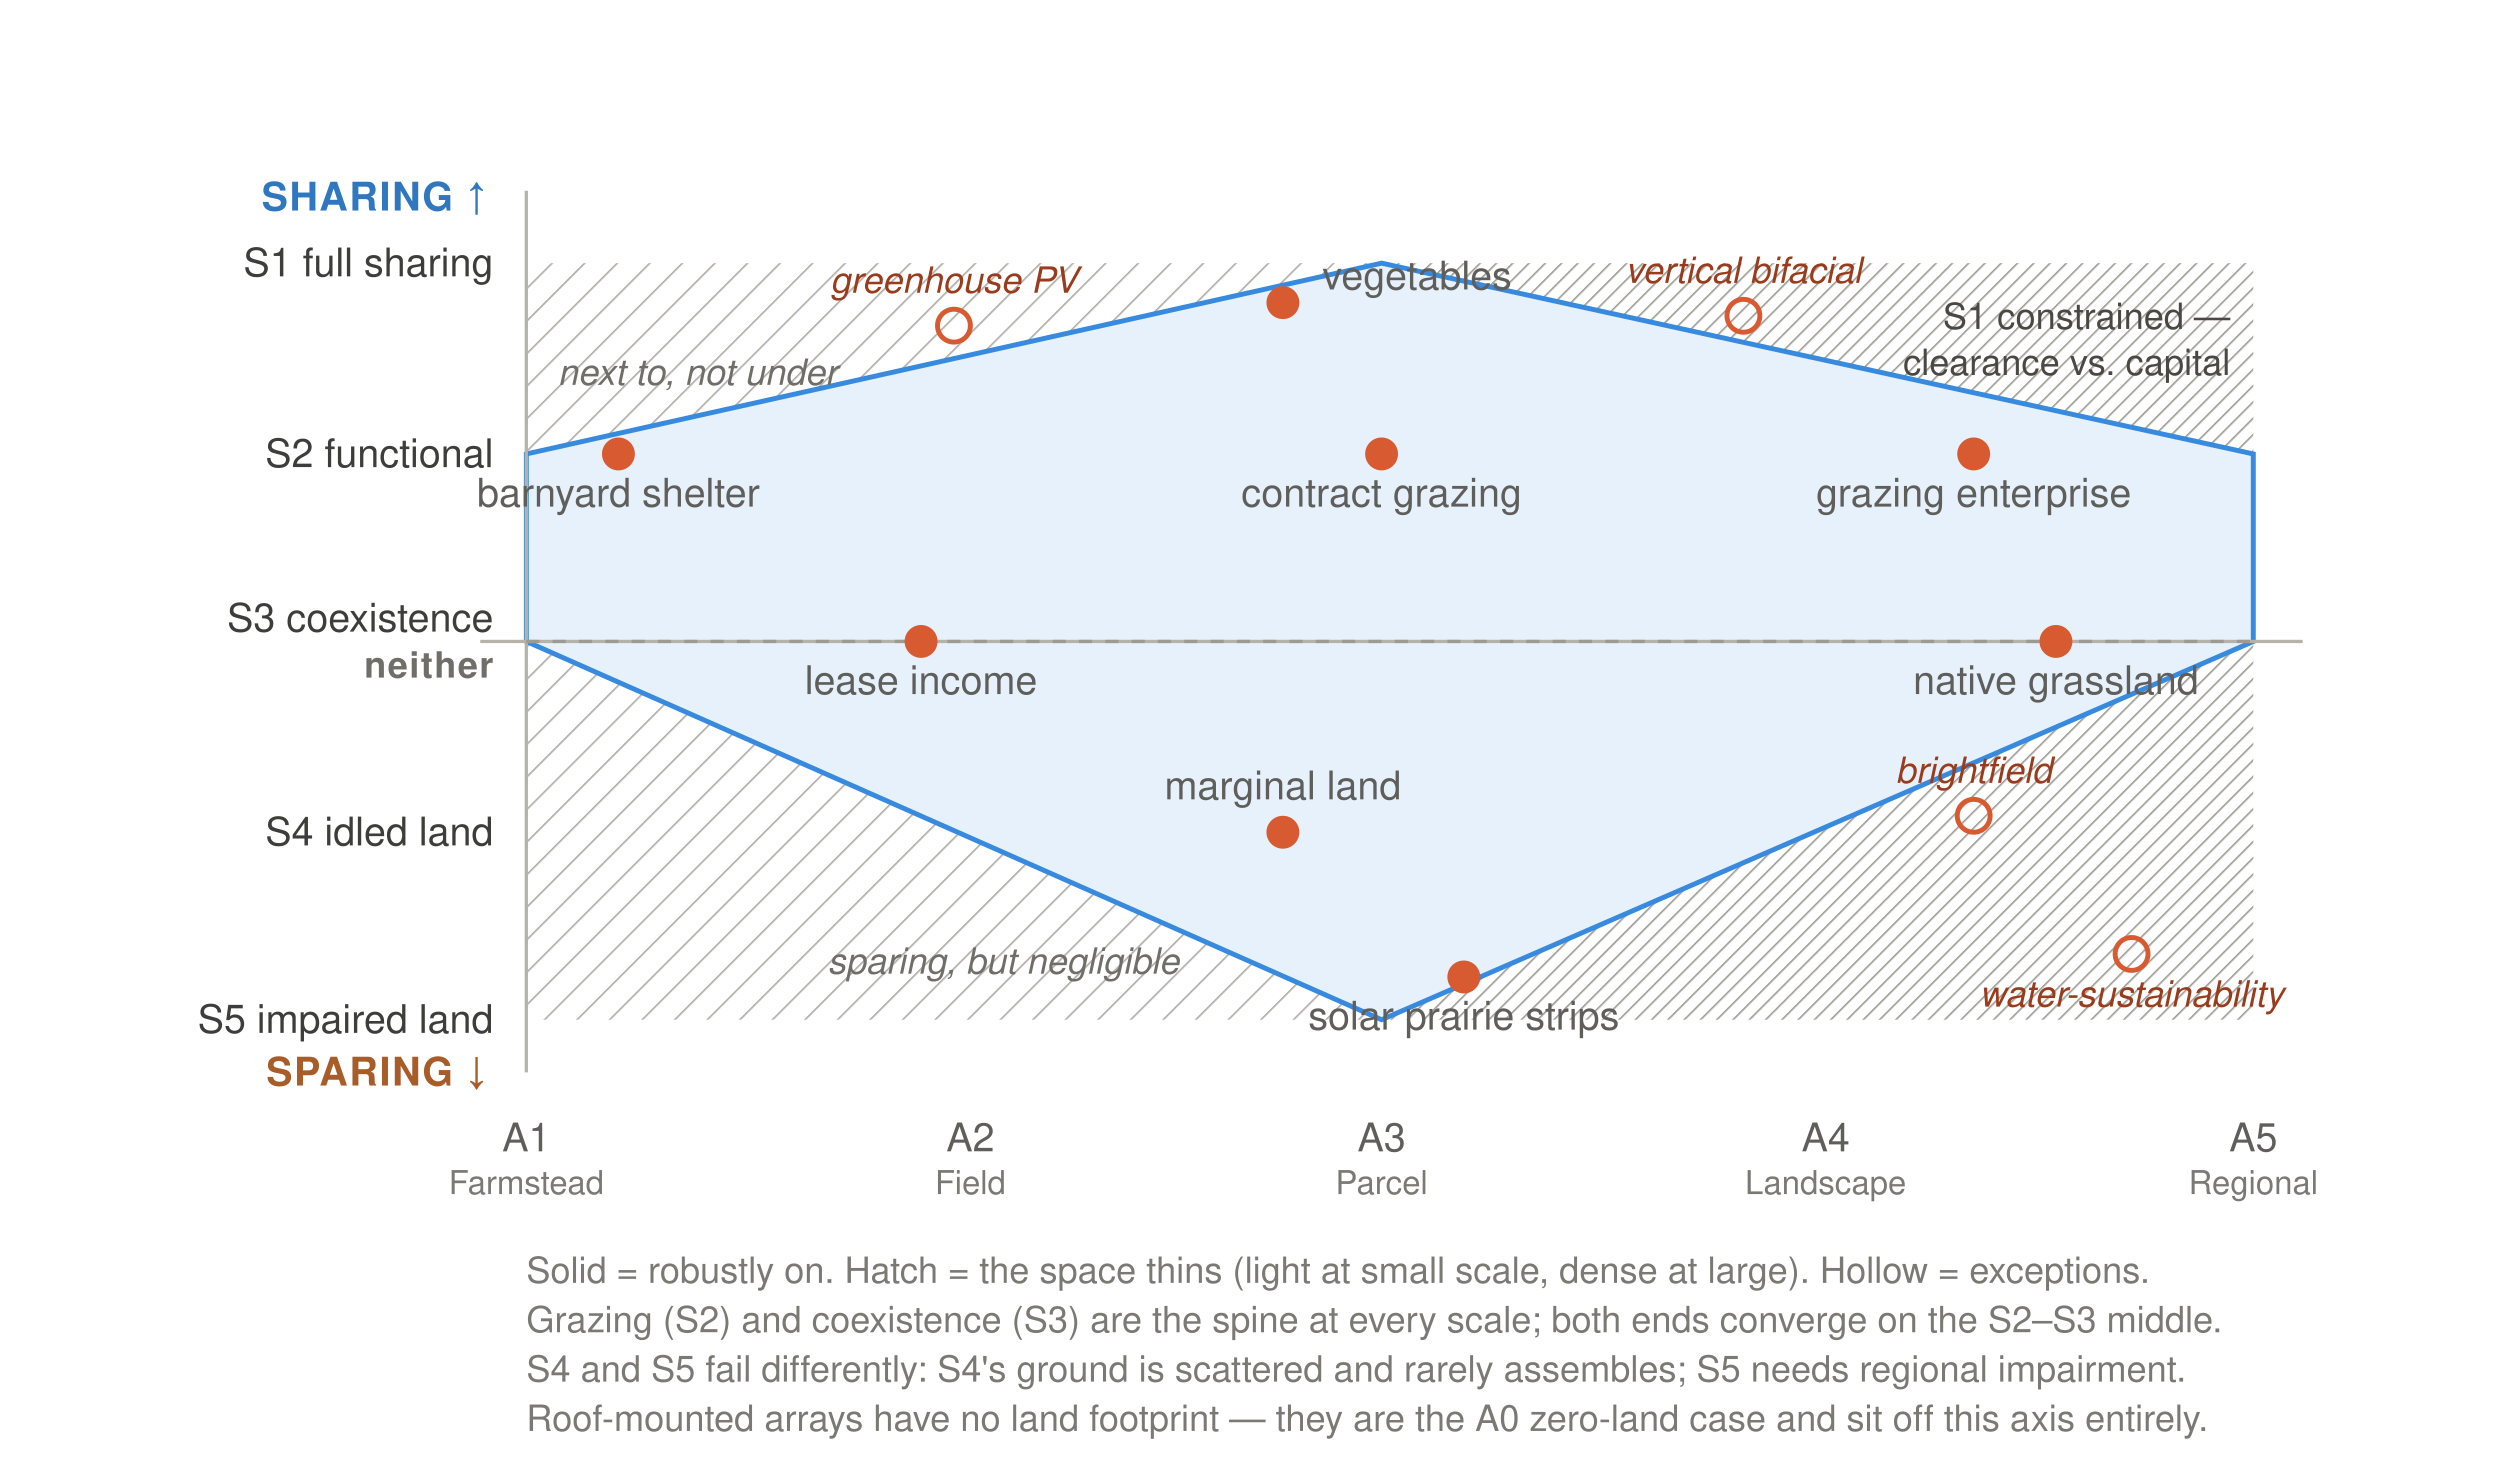
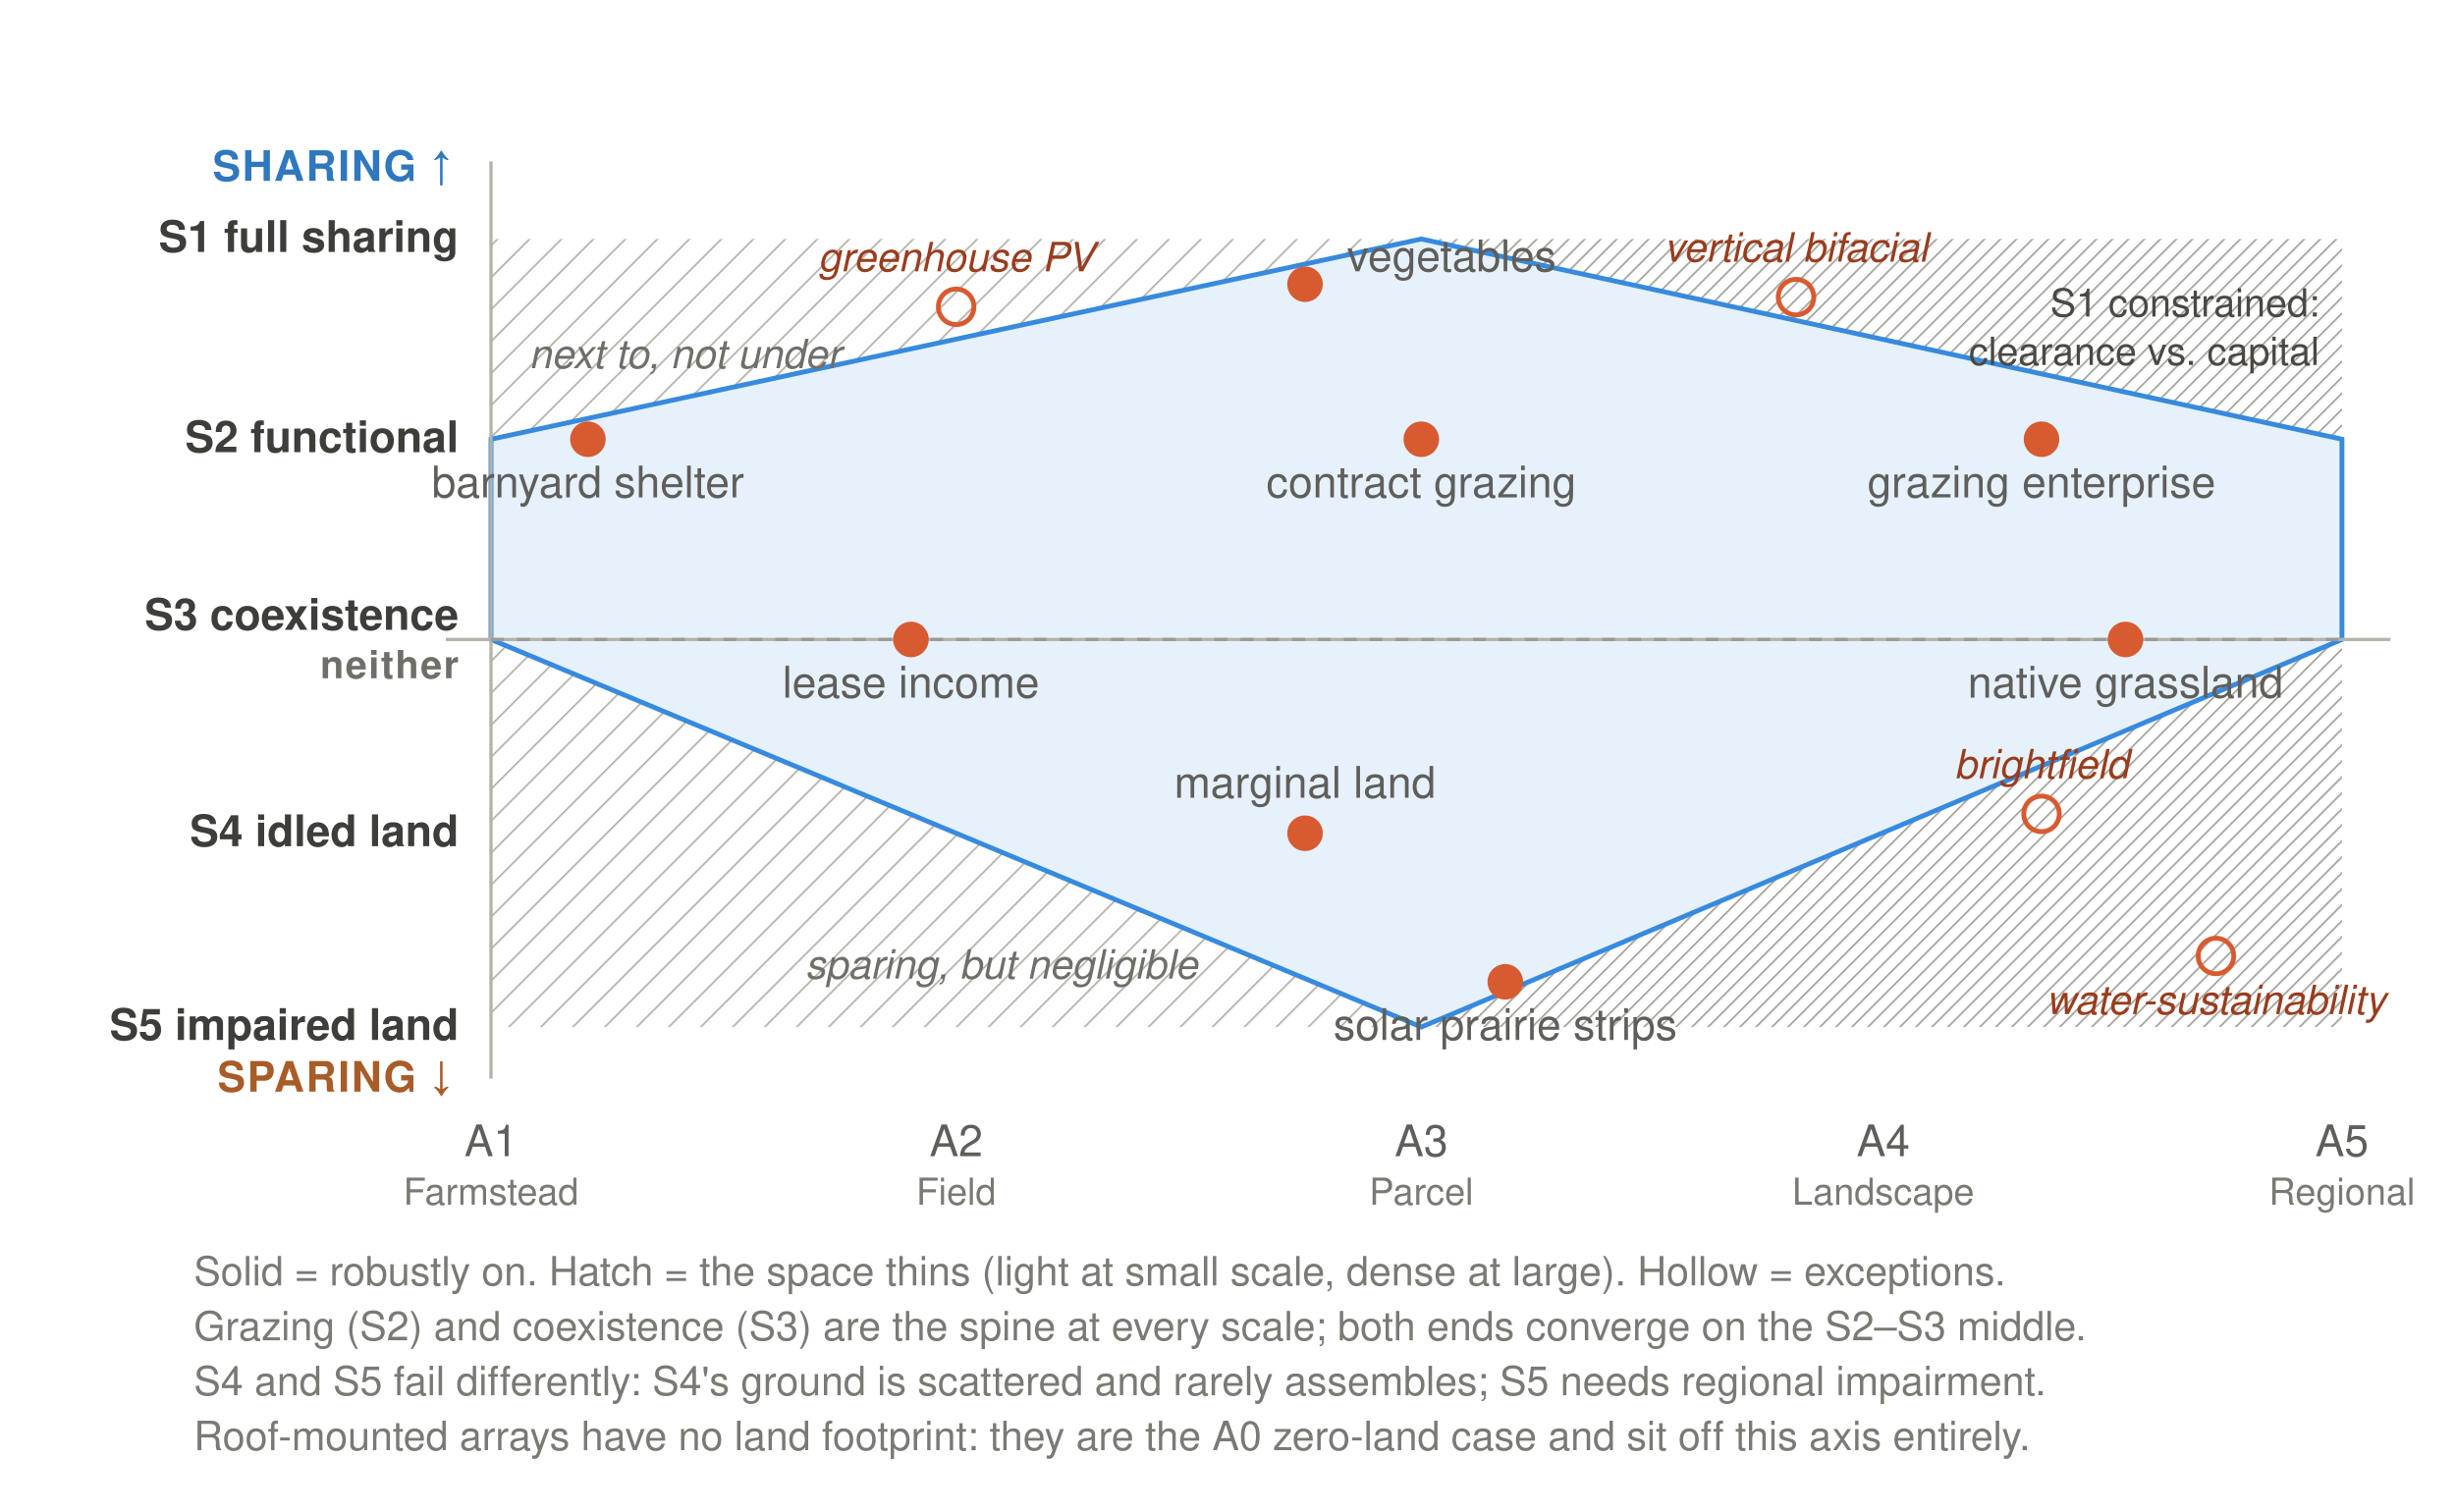
- <svg xmlns="http://www.w3.org/2000/svg" width="760" height="448" viewBox="0 0 760 448" role="img">
+ <svg xmlns="http://www.w3.org/2000/svg" width="760" height="468" viewBox="0 0 760 468" role="img">
  <defs>
    <pattern id="hatchL" width="7" height="7" patternTransform="rotate(45)" patternUnits="userSpaceOnUse">
      <line x1="0" y1="0" x2="0" y2="7" stroke="#8f8d84" stroke-width="1" />
    </pattern>
    <pattern id="hatchD" width="3.5" height="3.5" patternTransform="rotate(45)" patternUnits="userSpaceOnUse">
      <line x1="0" y1="0" x2="0" y2="3.5" stroke="#8f8d84" stroke-width="1" />
    </pattern>
  </defs>
  <style>
text{font-family:ui-sans-serif,system-ui,-apple-system,"Segoe UI",Helvetica,Arial,sans-serif}
- .ts{font-size:12px;fill:#5f5e5a}.rl{font-size:12px;font-weight:500;fill:#3d3d3a}
- .an{font-size:10px;fill:#7a7973}.sm{font-size:11px;fill:#7a7973}
- .pr{font-size:11px;fill:#4a4843}.ex{font-size:11px;font-style:italic;fill:#993C1D}.gy{font-size:11px;font-style:italic;fill:#6f6e68}
- .dir{font-size:12px;font-weight:700;letter-spacing:.04em;fill:#2f77bf}
- .dir2{font-size:12px;font-weight:700;letter-spacing:.04em;fill:#a85c28}
- .ctr{font-size:11px;font-weight:600;letter-spacing:.04em;fill:#6f6e68}
+ .ts{font-size:13.5px;fill:#5f5e5a}.rl{font-size:13.5px;font-weight:600;fill:#3d3d3a}
+ .an{font-size:11.5px;fill:#7a7973}.sm{font-size:12.5px;fill:#7a7973}
+ .pr{font-size:12px;fill:#4a4843}.ex{font-size:12.5px;font-style:italic;fill:#993C1D}.gy{font-size:12.5px;font-style:italic;fill:#6f6e68}
+ .dir{font-size:13px;font-weight:700;letter-spacing:.04em;fill:#2f77bf}
+ .dir2{font-size:13px;font-weight:700;letter-spacing:.04em;fill:#a85c28}
+ .ctr{font-size:12px;font-weight:600;letter-spacing:.04em;fill:#6f6e68}
.ax{stroke:#b4b2a9;stroke-width:1}.cen{stroke:#9c9a92;stroke-width:1;stroke-dasharray:4 4}
- @media (prefers-color-scheme:dark){.ts{fill:#9c9a92}.rl{fill:#c2c0b6}.an{fill:#8f8e86}.sm{fill:#8f8e86}.pr{fill:#c2c0b6}.ex{fill:#cf8a55}.gy{fill:#9c9a92}.ctr{fill:#9c9a92}.dir{fill:#6aa6e0}.dir2{fill:#cf8a55}.ax{stroke:#5f5e5a}.cen{stroke:#6f6e68}}
</style>
-   <polygon points="420,80 685,80 685,138" fill="url(#hatchD)" opacity="0.85" />
-   <polygon points="420,310 685,310 685,195" fill="url(#hatchD)" opacity="0.85" />
-   <polygon points="160,80 420,80 160,138" fill="url(#hatchL)" opacity="0.7" />
-   <polygon points="160,310 420,310 160,195" fill="url(#hatchL)" opacity="0.7" />
-   <polygon points="160,138 420,80 685,138 685,195 420,310 160,195" fill="#E6F1FB" stroke="#378ADD" stroke-width="1.5" />
-   <line class="ax" x1="160" y1="58" x2="160" y2="326" />
-   <line class="ax" x1="146" y1="195" x2="700" y2="195" />
-   <line class="cen" x1="160" y1="195" x2="685" y2="195" />
-   <text class="dir" x="148" y="64" text-anchor="end">SHARING ↑</text>
-   <text class="dir2" x="148" y="330" text-anchor="end">SPARING ↓</text>
-   <text class="rl" x="150" y="84" text-anchor="end">S1 full sharing</text>
-   <text class="rl" x="150" y="142" text-anchor="end">S2 functional</text>
-   <text class="rl" x="150" y="192" text-anchor="end">S3 coexistence</text>
-   <text class="ctr" x="150" y="206" text-anchor="end">neither</text>
-   <text class="rl" x="150" y="257" text-anchor="end">S4 idled land</text>
-   <text class="rl" x="150" y="314" text-anchor="end">S5 impaired land</text>
-   <text class="ts" x="160" y="350" text-anchor="middle">A1</text>
-   <text class="an" x="160" y="363" text-anchor="middle">Farmstead</text>
-   <text class="ts" x="295" y="350" text-anchor="middle">A2</text>
-   <text class="an" x="295" y="363" text-anchor="middle">Field</text>
-   <text class="ts" x="420" y="350" text-anchor="middle">A3</text>
-   <text class="an" x="420" y="363" text-anchor="middle">Parcel</text>
-   <text class="ts" x="555" y="350" text-anchor="middle">A4</text>
-   <text class="an" x="555" y="363" text-anchor="middle">Landscape</text>
-   <text class="ts" x="685" y="350" text-anchor="middle">A5</text>
-   <text class="an" x="685" y="363" text-anchor="middle">Regional</text>
-   <text class="gy" x="212" y="117" text-anchor="middle">next to, not under</text>
-   <text class="gy" x="305" y="296" text-anchor="middle">sparing, but negligible</text>
-   <circle cx="188" cy="138" r="5" fill="#D85A30" />
-   <text class="ts" x="188" y="154" text-anchor="middle" fill="#993C1D">barnyard shelter</text>
-   <circle cx="420" cy="138" r="5" fill="#D85A30" />
-   <text class="ts" x="420" y="154" text-anchor="middle" fill="#993C1D">contract grazing</text>
-   <circle cx="600" cy="138" r="5" fill="#D85A30" />
-   <text class="ts" x="600" y="154" text-anchor="middle" fill="#993C1D">grazing enterprise</text>
-   <circle cx="390" cy="92" r="5" fill="#D85A30" />
-   <text class="ts" x="402" y="88" text-anchor="start" fill="#993C1D">vegetables</text>
-   <circle cx="280" cy="195" r="5" fill="#D85A30" />
-   <text class="ts" x="280" y="211" text-anchor="middle" fill="#993C1D">lease income</text>
-   <circle cx="625" cy="195" r="5" fill="#D85A30" />
-   <text class="ts" x="625" y="211" text-anchor="middle" fill="#993C1D">native grassland</text>
-   <circle cx="390" cy="253" r="5" fill="#D85A30" />
-   <text class="ts" x="390" y="243" text-anchor="middle" fill="#993C1D">marginal land</text>
-   <circle cx="445" cy="297" r="5" fill="#D85A30" />
-   <text class="ts" x="445" y="313" text-anchor="middle" fill="#993C1D">solar prairie strips</text>
-   <circle cx="290" cy="99" r="5" fill="none" stroke="#D85A30" stroke-width="1.5" />
-   <text class="ex" x="290" y="89" text-anchor="middle">greenhouse PV</text>
-   <circle cx="530" cy="96" r="5" fill="none" stroke="#D85A30" stroke-width="1.5" />
-   <text class="ex" x="530" y="86" text-anchor="middle">vertical bifacial</text>
-   <circle cx="600" cy="248" r="5" fill="none" stroke="#D85A30" stroke-width="1.5" />
-   <text class="ex" x="600" y="238" text-anchor="middle">brightfield</text>
-   <circle cx="648" cy="290" r="5" fill="none" stroke="#D85A30" stroke-width="1.5" />
-   <text class="ex" x="648" y="306" text-anchor="middle">water-sustainability</text>
-   <text class="pr" x="678" y="100" text-anchor="end">S1 constrained —</text>
-   <text class="pr" x="678" y="114" text-anchor="end">clearance vs. capital</text>
-   <text class="sm" x="160" y="390">Solid = robustly on. Hatch = the space thins (light at small scale, dense at large). Hollow = exceptions.</text>
-   <text class="sm" x="160" y="405">Grazing (S2) and coexistence (S3) are the spine at every scale; both ends converge on the S2–S3 middle.</text>
-   <text class="sm" x="160" y="435">Roof-mounted arrays have no land footprint — they are the A0 zero-land case and sit off this axis entirely.</text>
-   <text class="sm" x="160" y="420">S4 and S5 fail differently: S4's ground is scattered and rarely assembles; S5 needs regional impairment.</text>
+   <polygon points="440,74 725,74 725,136" fill="url(#hatchD)" opacity="0.85" />
+   <polygon points="440,318 725,318 725,198" fill="url(#hatchD)" opacity="0.85" />
+   <polygon points="152,74 440,74 152,136" fill="url(#hatchL)" opacity="0.7" />
+   <polygon points="152,318 440,318 152,198" fill="url(#hatchL)" opacity="0.7" />
+   <polygon points="152,136 440,74 725,136 725,198 440,318 152,198" fill="#E6F1FB" stroke="#378ADD" stroke-width="1.5" />
+   <line class="ax" x1="152" y1="50" x2="152" y2="334" />
+   <line class="ax" x1="138" y1="198" x2="740" y2="198" />
+   <line class="cen" x1="152" y1="198" x2="725" y2="198" />
+   <text class="dir" x="140" y="56" text-anchor="end">SHARING ↑</text>
+   <text class="dir2" x="140" y="338" text-anchor="end">SPARING ↓</text>
+   <text class="rl" x="142" y="78" text-anchor="end">S1 full sharing</text>
+   <text class="rl" x="142" y="140" text-anchor="end">S2 functional</text>
+   <text class="rl" x="142" y="195" text-anchor="end">S3 coexistence</text>
+   <text class="ctr" x="142" y="210" text-anchor="end">neither</text>
+   <text class="rl" x="142" y="262" text-anchor="end">S4 idled land</text>
+   <text class="rl" x="142" y="322" text-anchor="end">S5 impaired land</text>
+   <text class="ts" x="152" y="358" text-anchor="middle">A1</text>
+   <text class="an" x="152" y="373" text-anchor="middle">Farmstead</text>
+   <text class="ts" x="296" y="358" text-anchor="middle">A2</text>
+   <text class="an" x="296" y="373" text-anchor="middle">Field</text>
+   <text class="ts" x="440" y="358" text-anchor="middle">A3</text>
+   <text class="an" x="440" y="373" text-anchor="middle">Parcel</text>
+   <text class="ts" x="583" y="358" text-anchor="middle">A4</text>
+   <text class="an" x="583" y="373" text-anchor="middle">Landscape</text>
+   <text class="ts" x="725" y="358" text-anchor="middle">A5</text>
+   <text class="an" x="725" y="373" text-anchor="middle">Regional</text>
+   <text class="gy" x="212" y="114" text-anchor="middle">next to, not under</text>
+   <text class="gy" x="310" y="303" text-anchor="middle">sparing, but negligible</text>
+   <circle cx="182" cy="136" r="5.5" fill="#D85A30" />
+   <text class="ts" x="182" y="154" text-anchor="middle" fill="#993C1D">barnyard shelter</text>
+   <circle cx="440" cy="136" r="5.5" fill="#D85A30" />
+   <text class="ts" x="440" y="154" text-anchor="middle" fill="#993C1D">contract grazing</text>
+   <circle cx="632" cy="136" r="5.5" fill="#D85A30" />
+   <text class="ts" x="632" y="154" text-anchor="middle" fill="#993C1D">grazing enterprise</text>
+   <circle cx="404" cy="88" r="5.5" fill="#D85A30" />
+   <text class="ts" x="417" y="84" text-anchor="start" fill="#993C1D">vegetables</text>
+   <circle cx="282" cy="198" r="5.5" fill="#D85A30" />
+   <text class="ts" x="282" y="216" text-anchor="middle" fill="#993C1D">lease income</text>
+   <circle cx="658" cy="198" r="5.5" fill="#D85A30" />
+   <text class="ts" x="658" y="216" text-anchor="middle" fill="#993C1D">native grassland</text>
+   <circle cx="404" cy="258" r="5.5" fill="#D85A30" />
+   <text class="ts" x="404" y="247" text-anchor="middle" fill="#993C1D">marginal land</text>
+   <circle cx="466" cy="304" r="5.5" fill="#D85A30" />
+   <text class="ts" x="466" y="322" text-anchor="middle" fill="#993C1D">solar prairie strips</text>
+   <circle cx="296" cy="95" r="5.5" fill="none" stroke="#D85A30" stroke-width="1.5" />
+   <text class="ex" x="296" y="84" text-anchor="middle">greenhouse PV</text>
+   <circle cx="556" cy="92" r="5.5" fill="none" stroke="#D85A30" stroke-width="1.5" />
+   <text class="ex" x="556" y="81" text-anchor="middle">vertical bifacial</text>
+   <circle cx="632" cy="252" r="5.5" fill="none" stroke="#D85A30" stroke-width="1.5" />
+   <text class="ex" x="632" y="241" text-anchor="middle">brightfield</text>
+   <circle cx="686" cy="296" r="5.5" fill="none" stroke="#D85A30" stroke-width="1.5" />
+   <text class="ex" x="686" y="314" text-anchor="middle">water-sustainability</text>
+   <text class="pr" x="718" y="98" text-anchor="end">S1 constrained:</text>
+   <text class="pr" x="718" y="113" text-anchor="end">clearance vs. capital</text>
+   <text class="sm" x="60" y="398">Solid = robustly on. Hatch = the space thins (light at small scale, dense at large). Hollow = exceptions.</text>
+   <text class="sm" x="60" y="415">Grazing (S2) and coexistence (S3) are the spine at every scale; both ends converge on the S2–S3 middle.</text>
+   <text class="sm" x="60" y="432">S4 and S5 fail differently: S4's ground is scattered and rarely assembles; S5 needs regional impairment.</text>
+   <text class="sm" x="60" y="449">Roof-mounted arrays have no land footprint: they are the A0 zero-land case and sit off this axis entirely.</text>
</svg>
